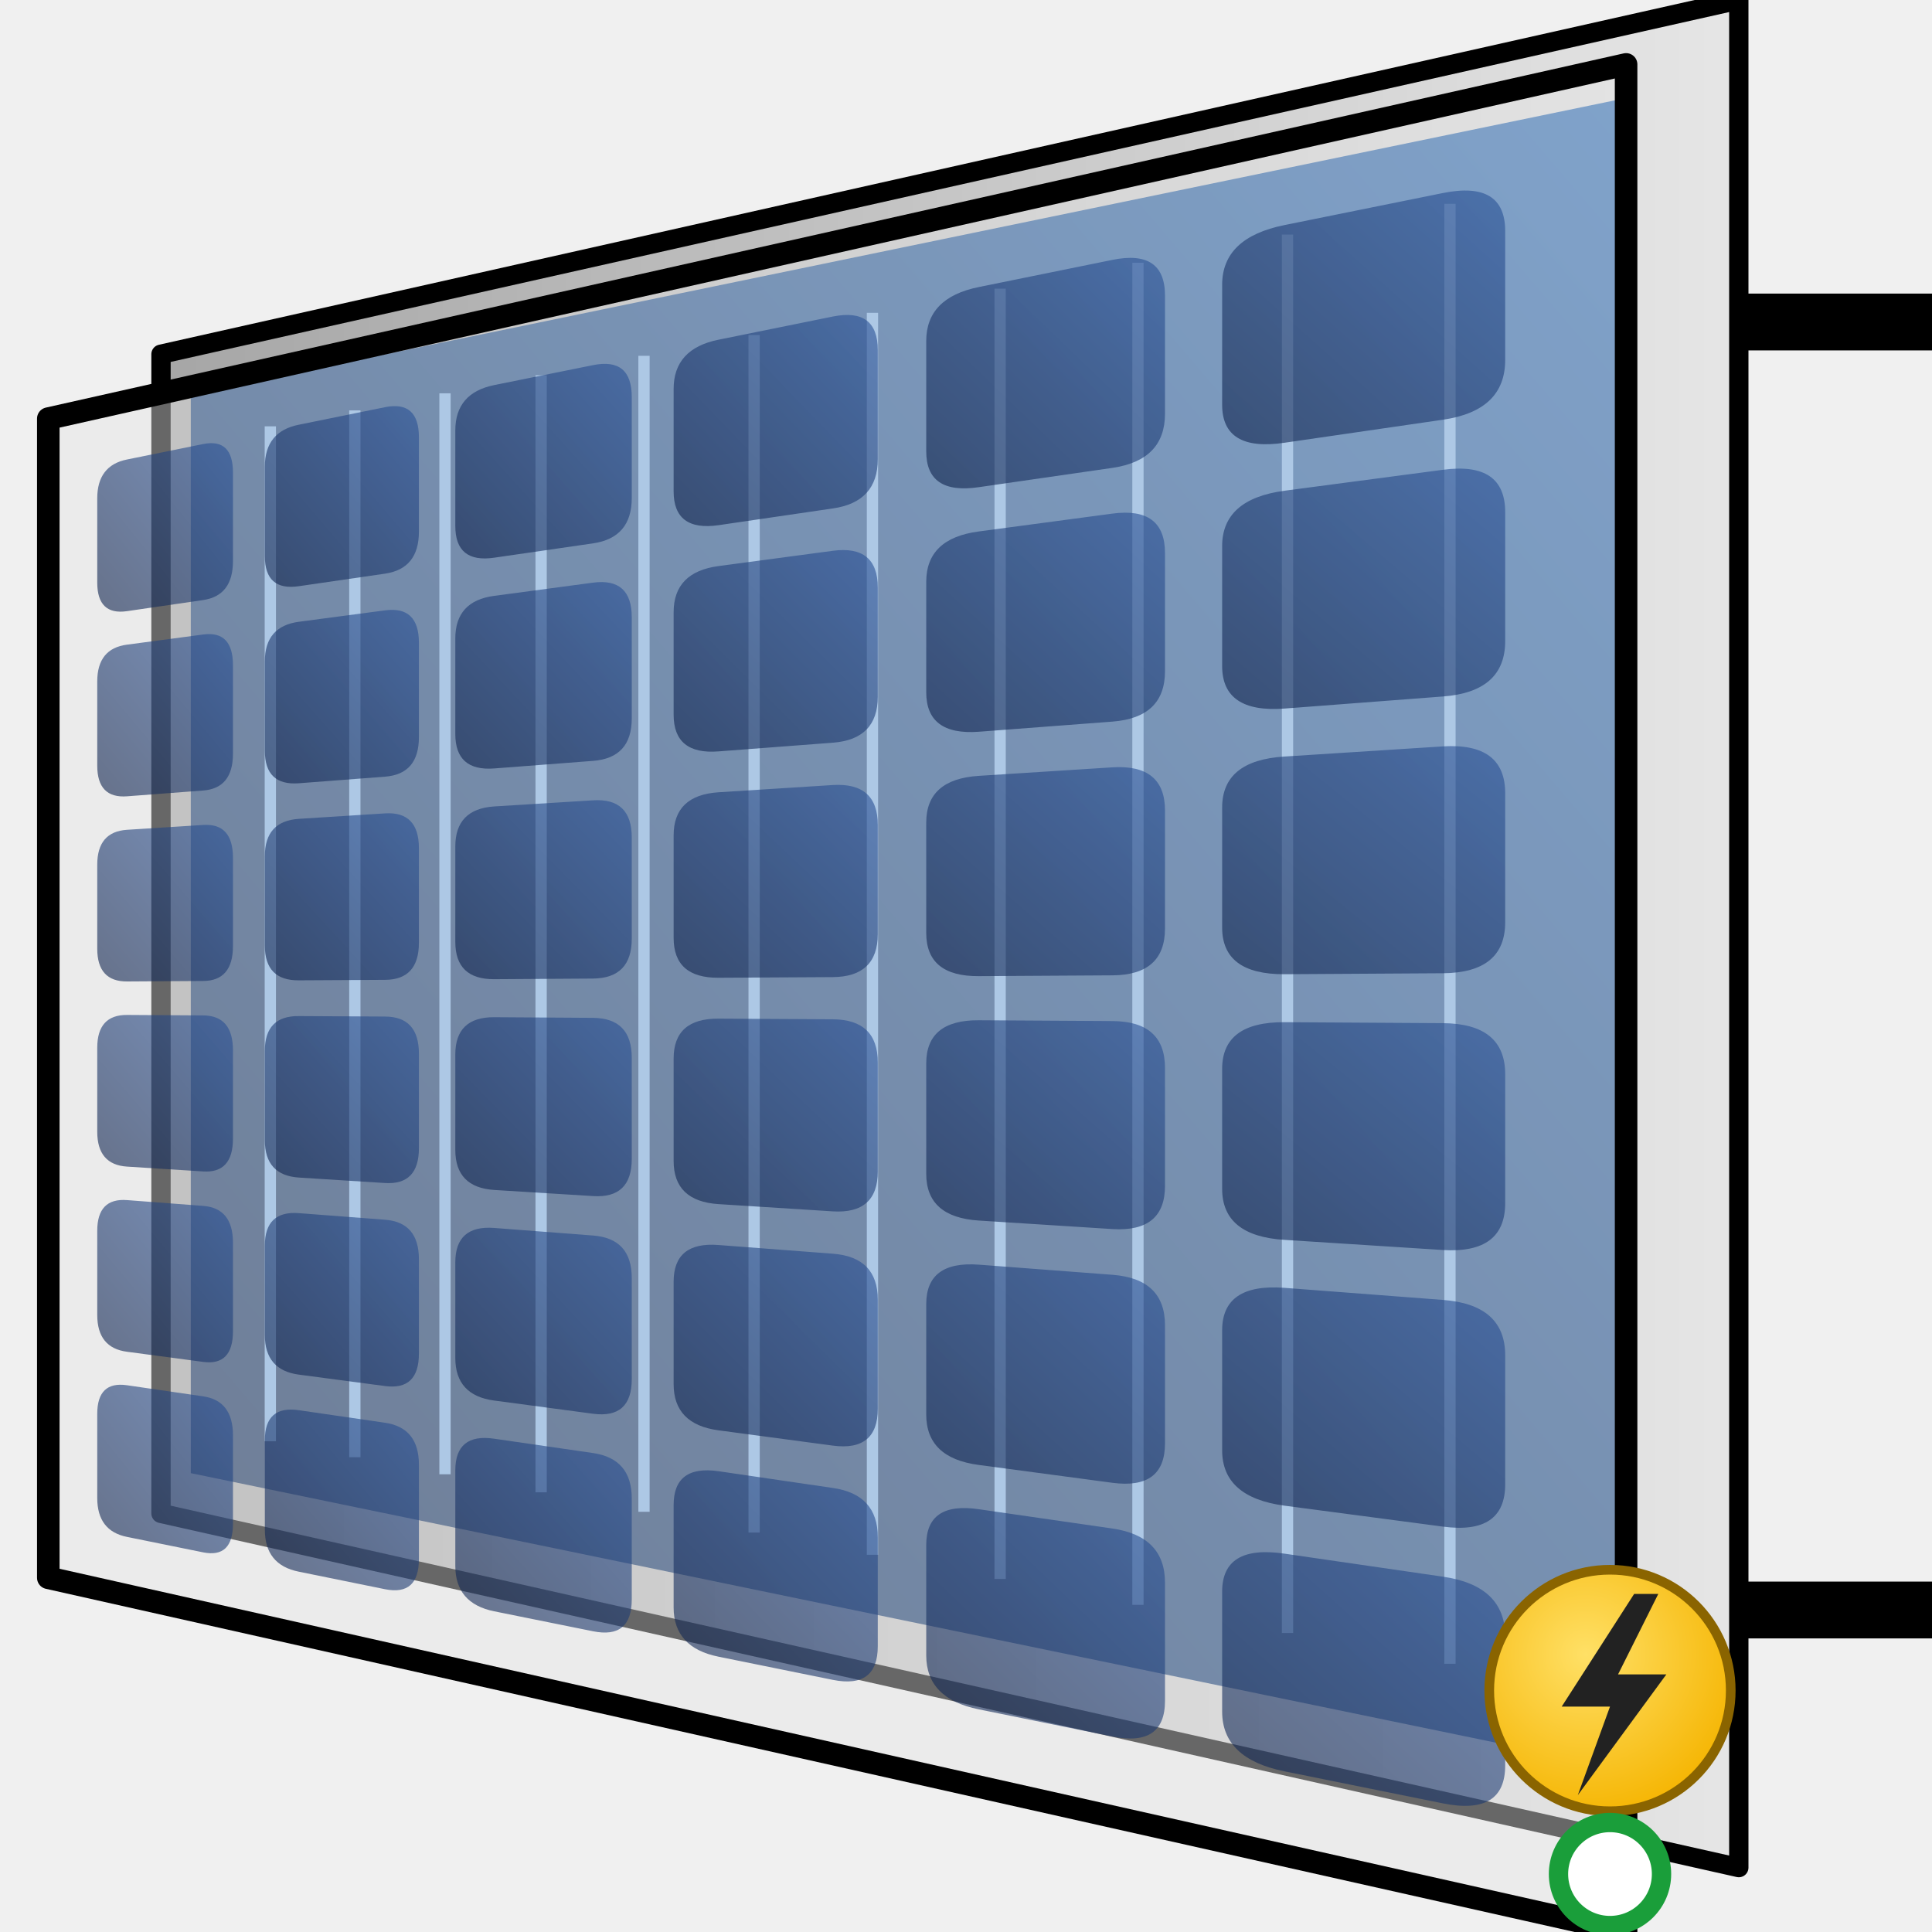
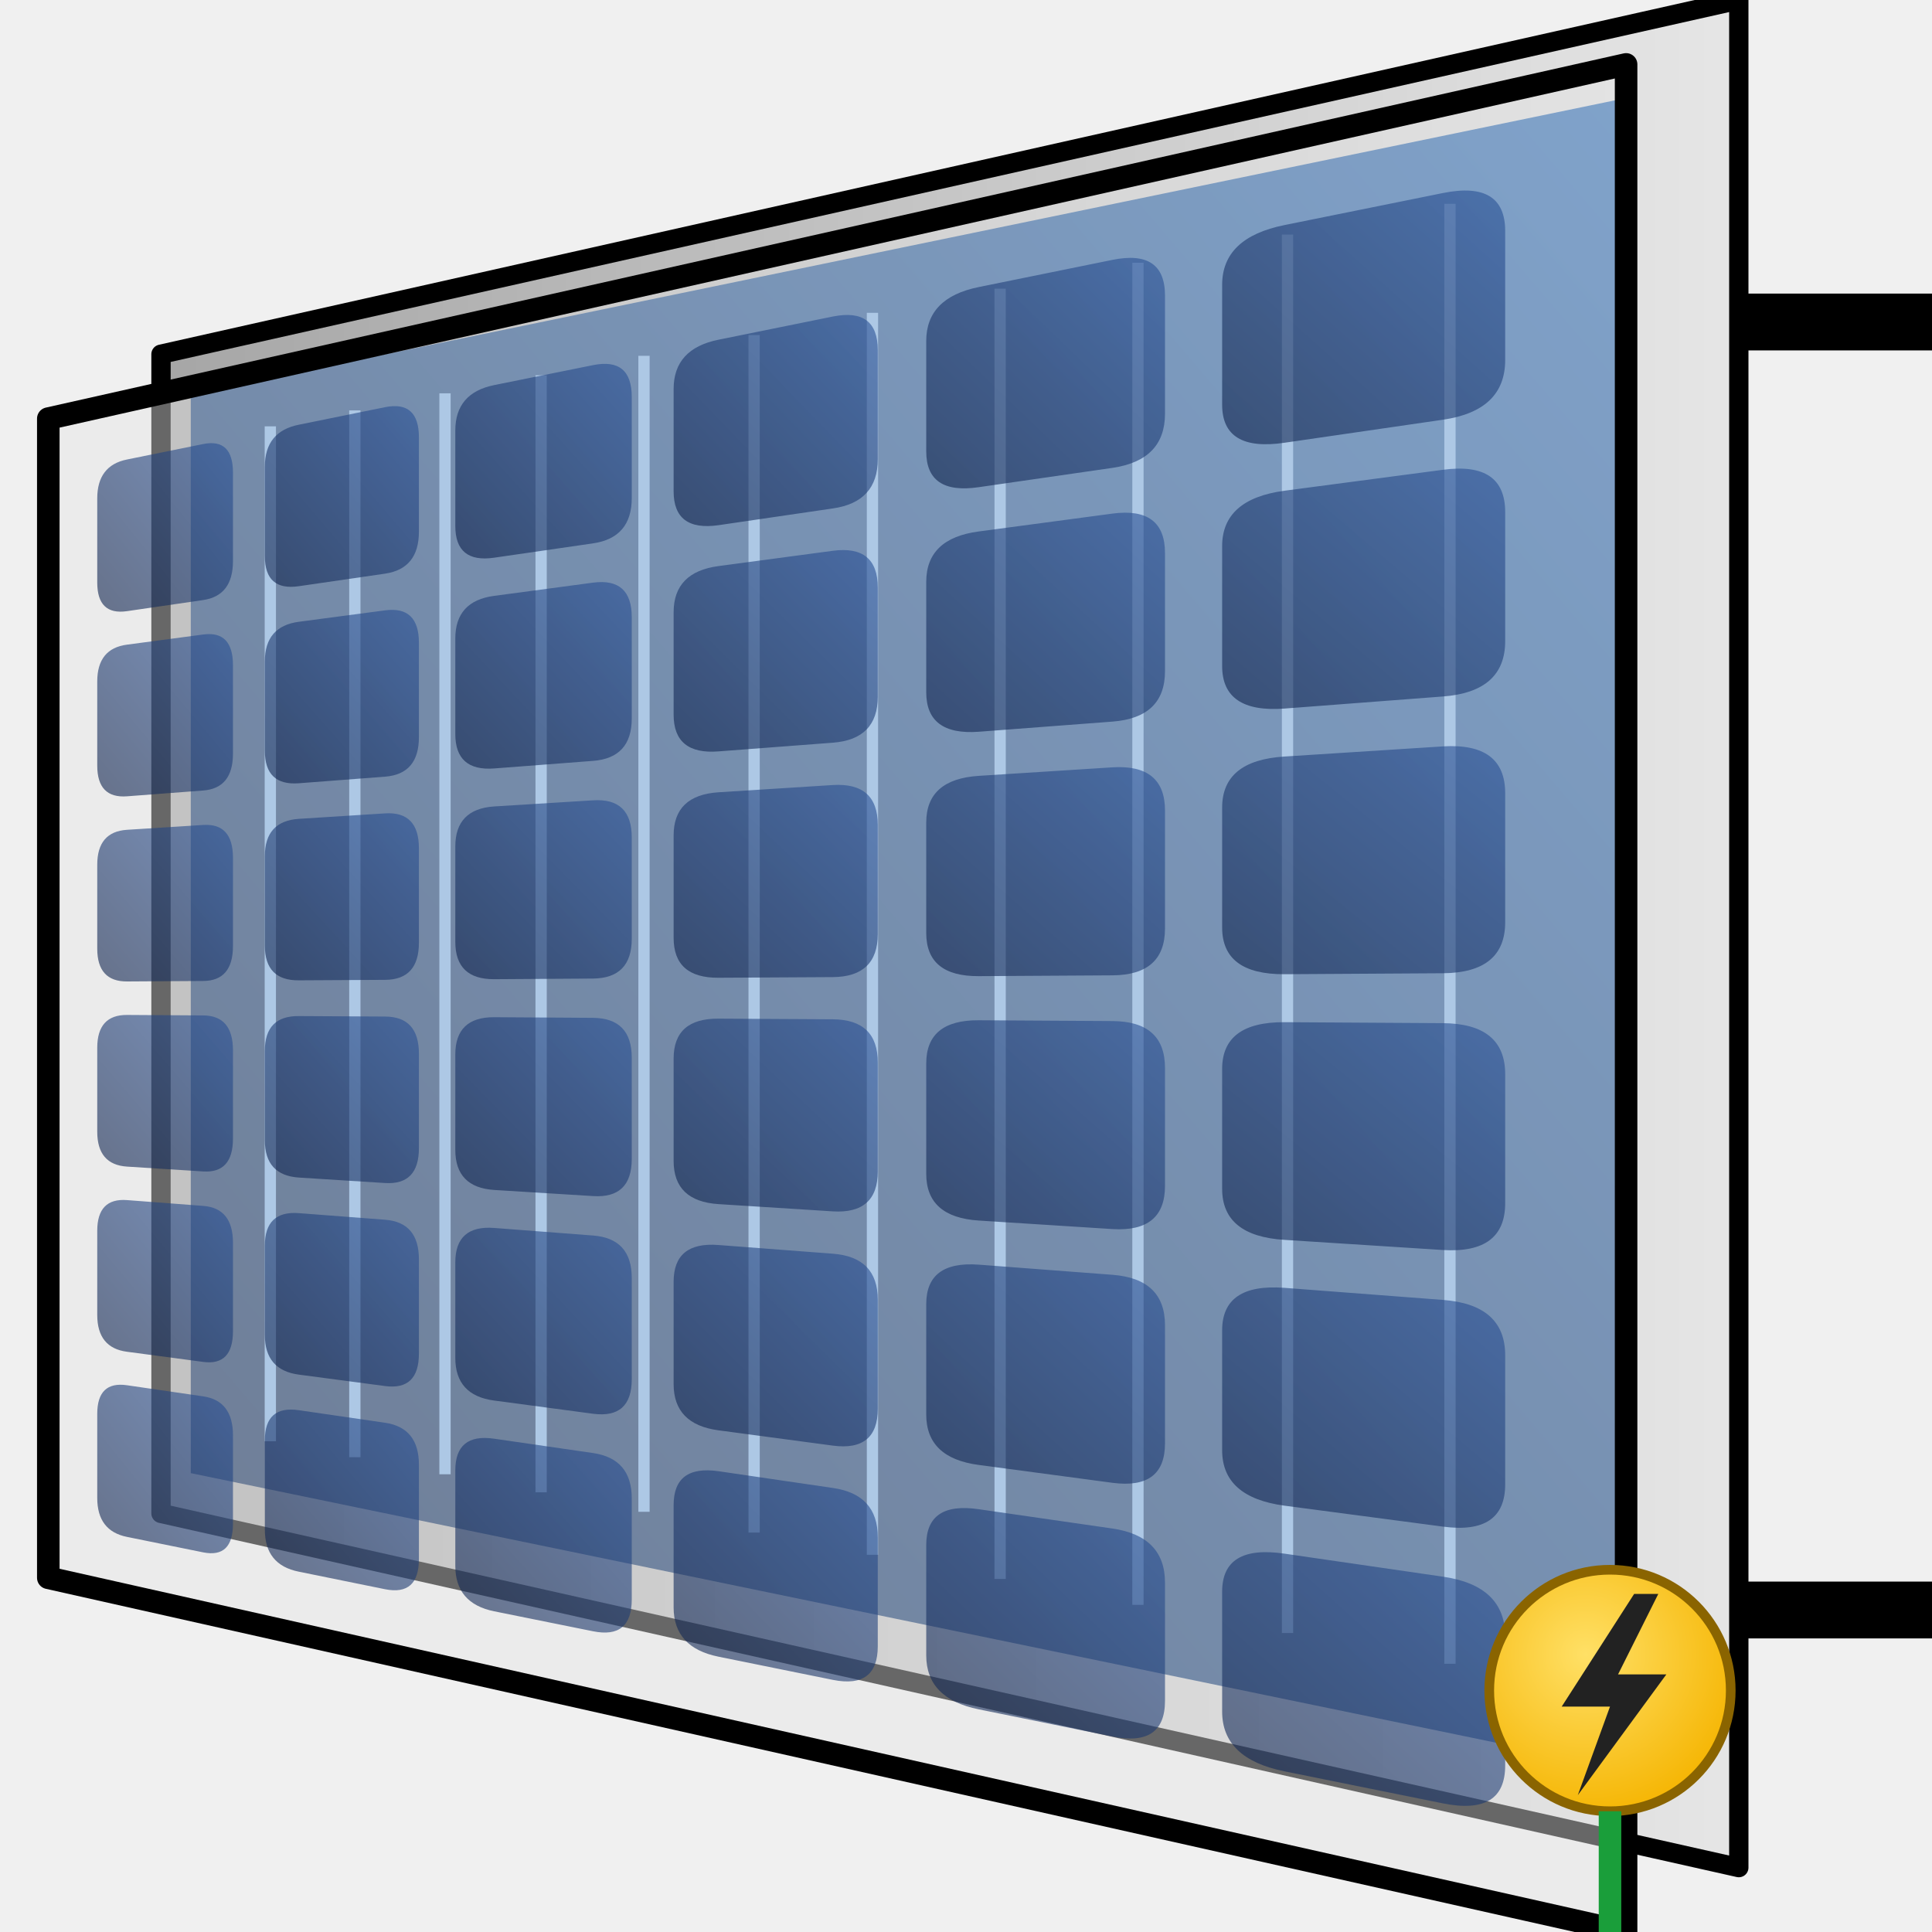
<svg xmlns="http://www.w3.org/2000/svg" version="1.1" width="120mm" height="120mm" viewBox="0 0 120 120">
  <defs>
    <radialGradient id="badge" cx="0.4" cy="0.35" r="0.7">
      <stop offset="0" stop-color="#ffe066" />
      <stop offset="1" stop-color="#f5b400" />
    </radialGradient>
    <linearGradient id="glz" x1="1" y1="0" x2="0" y2="1">
      <stop offset="0" stop-color="#2d6cb5" />
      <stop offset="1" stop-color="#0c2550" />
    </linearGradient>
    <linearGradient id="frm" x1="1" y1="0" x2="0" y2="0">
      <stop offset="0" stop-color="#e6e6e6" />
      <stop offset="1" stop-color="#a6a6a6" />
    </linearGradient>
    <linearGradient id="cell" x1="1" y1="0" x2="0" y2="1">
      <stop offset="0" stop-color="#2a5298" />
      <stop offset="1" stop-color="#0e214a" />
    </linearGradient>
  </defs>
  <path d="M 108,20 H 120 M 108,100 H 120" stroke="#000" stroke-width="3.53" stroke-linecap="butt" fill="none" />
  <polygon points="10.00,22.00 108.00,0.00 108.00,116.00 10.00,94.00" fill="url(#frm)" stroke="#000" stroke-width="1.2" stroke-linejoin="round" />
  <polygon points="11.85,24.50 101.09,6.07 101.09,109.93 11.85,91.50" fill="url(#glz)" />
  <line x1="16.79" y1="26.48" x2="16.79" y2="89.52" stroke="#7fb0e6" stroke-width="0.7" />
  <line x1="22.04" y1="25.49" x2="22.04" y2="90.51" stroke="#7fb0e6" stroke-width="0.7" />
  <line x1="27.64" y1="24.43" x2="27.64" y2="91.57" stroke="#7fb0e6" stroke-width="0.7" />
  <line x1="33.61" y1="23.31" x2="33.61" y2="92.69" stroke="#7fb0e6" stroke-width="0.7" />
  <line x1="40.00" y1="22.10" x2="40.00" y2="93.90" stroke="#7fb0e6" stroke-width="0.7" />
  <line x1="46.84" y1="20.81" x2="46.84" y2="95.19" stroke="#7fb0e6" stroke-width="0.7" />
  <line x1="54.19" y1="19.43" x2="54.19" y2="96.57" stroke="#7fb0e6" stroke-width="0.7" />
  <line x1="62.12" y1="17.93" x2="62.12" y2="98.07" stroke="#7fb0e6" stroke-width="0.7" />
  <line x1="70.68" y1="16.32" x2="70.68" y2="99.68" stroke="#7fb0e6" stroke-width="0.7" />
  <line x1="79.97" y1="14.57" x2="79.97" y2="101.43" stroke="#7fb0e6" stroke-width="0.7" />
  <line x1="90.06" y1="12.66" x2="90.06" y2="103.34" stroke="#7fb0e6" stroke-width="0.7" />
  <polygon points="3.00,26.00 101.00,4.00 101.00,120.00 3.00,98.00" fill="#e6e6e6" fill-opacity="0.45" stroke="#000" stroke-width="1.4" stroke-linejoin="round" />
  <path d="M 6.04,30.96 Q 6.04,28.91 7.89,28.54 L 12.62,27.58 Q 14.47,27.21 14.47,29.36 L 14.47,34.85 Q 14.47,37.00 12.62,37.27 L 7.89,37.96 Q 6.04,38.23 6.04,36.18 Z" fill="url(#cell)" fill-opacity="0.6" />
  <path d="M 6.04,42.33 Q 6.04,40.28 7.89,40.04 L 12.62,39.41 Q 14.47,39.16 14.47,41.32 L 14.47,46.81 Q 14.47,48.96 12.62,49.10 L 7.89,49.46 Q 6.04,49.60 6.04,47.55 Z" fill="url(#cell)" fill-opacity="0.6" />
  <path d="M 6.04,53.71 Q 6.04,51.66 7.89,51.54 L 12.62,51.24 Q 14.47,51.12 14.47,53.28 L 14.47,58.76 Q 14.47,60.92 12.62,60.93 L 7.89,60.96 Q 6.04,60.97 6.04,58.92 Z" fill="url(#cell)" fill-opacity="0.6" />
  <path d="M 6.04,65.08 Q 6.04,63.03 7.89,63.04 L 12.62,63.07 Q 14.47,63.08 14.47,65.24 L 14.47,70.72 Q 14.47,72.88 12.62,72.76 L 7.89,72.46 Q 6.04,72.34 6.04,70.29 Z" fill="url(#cell)" fill-opacity="0.6" />
  <path d="M 6.04,76.45 Q 6.04,74.40 7.89,74.54 L 12.62,74.90 Q 14.47,75.04 14.47,77.19 L 14.47,82.68 Q 14.47,84.84 12.62,84.59 L 7.89,83.96 Q 6.04,83.72 6.04,81.67 Z" fill="url(#cell)" fill-opacity="0.6" />
  <path d="M 6.04,87.82 Q 6.04,85.77 7.89,86.04 L 12.62,86.73 Q 14.47,87.00 14.47,89.15 L 14.47,94.64 Q 14.47,96.79 12.62,96.42 L 7.89,95.46 Q 6.04,95.09 6.04,93.04 Z" fill="url(#cell)" fill-opacity="0.6" />
  <path d="M 16.45,28.99 Q 16.45,26.80 18.56,26.38 L 23.92,25.29 Q 26.02,24.87 26.02,27.17 L 26.02,33.02 Q 26.02,35.32 23.92,35.63 L 18.56,36.41 Q 16.45,36.72 16.45,34.54 Z" fill="url(#cell)" fill-opacity="0.6" />
  <path d="M 16.45,41.08 Q 16.45,38.90 18.56,38.62 L 23.92,37.91 Q 26.02,37.63 26.02,39.93 L 26.02,45.78 Q 26.02,48.08 23.92,48.24 L 18.56,48.65 Q 16.45,48.81 16.45,46.63 Z" fill="url(#cell)" fill-opacity="0.6" />
  <path d="M 16.45,53.18 Q 16.45,51.00 18.56,50.86 L 23.92,50.52 Q 26.02,50.39 26.02,52.69 L 26.02,58.55 Q 26.02,60.85 23.92,60.86 L 18.56,60.89 Q 16.45,60.91 16.45,58.73 Z" fill="url(#cell)" fill-opacity="0.6" />
  <path d="M 16.45,65.27 Q 16.45,63.09 18.56,63.11 L 23.92,63.14 Q 26.02,63.15 26.02,65.45 L 26.02,71.31 Q 26.02,73.61 23.92,73.48 L 18.56,73.14 Q 16.45,73.00 16.45,70.82 Z" fill="url(#cell)" fill-opacity="0.6" />
  <path d="M 16.45,77.37 Q 16.45,75.19 18.56,75.35 L 23.92,75.76 Q 26.02,75.92 26.02,78.22 L 26.02,84.07 Q 26.02,86.37 23.92,86.09 L 18.56,85.38 Q 16.45,85.10 16.45,82.92 Z" fill="url(#cell)" fill-opacity="0.6" />
  <path d="M 16.45,89.46 Q 16.45,87.28 18.56,87.59 L 23.92,88.37 Q 26.02,88.68 26.02,90.98 L 26.02,96.83 Q 26.02,99.13 23.92,98.71 L 18.56,97.62 Q 16.45,97.20 16.45,95.01 Z" fill="url(#cell)" fill-opacity="0.6" />
  <path d="M 28.28,26.74 Q 28.28,24.41 30.69,23.92 L 36.83,22.68 Q 39.24,22.19 39.24,24.66 L 39.24,30.93 Q 39.24,33.40 36.83,33.75 L 30.69,34.64 Q 28.28,34.99 28.28,32.67 Z" fill="url(#cell)" fill-opacity="0.6" />
  <path d="M 28.28,39.66 Q 28.28,37.33 30.69,37.01 L 36.83,36.19 Q 39.24,35.87 39.24,38.34 L 39.24,44.62 Q 39.24,47.08 36.83,47.26 L 30.69,47.73 Q 28.28,47.91 28.28,45.59 Z" fill="url(#cell)" fill-opacity="0.6" />
  <path d="M 28.28,52.58 Q 28.28,50.25 30.69,50.09 L 36.83,49.71 Q 39.24,49.55 39.24,52.02 L 39.24,58.30 Q 39.24,60.76 36.83,60.78 L 30.69,60.82 Q 28.28,60.83 28.28,58.50 Z" fill="url(#cell)" fill-opacity="0.6" />
  <path d="M 28.28,65.50 Q 28.28,63.17 30.69,63.18 L 36.83,63.22 Q 39.24,63.24 39.24,65.70 L 39.24,71.98 Q 39.24,74.45 36.83,74.29 L 30.69,73.91 Q 28.28,73.75 28.28,71.42 Z" fill="url(#cell)" fill-opacity="0.6" />
  <path d="M 28.28,78.41 Q 28.28,76.09 30.69,76.27 L 36.83,76.74 Q 39.24,76.92 39.24,79.38 L 39.24,85.66 Q 39.24,88.13 36.83,87.81 L 30.69,86.99 Q 28.28,86.67 28.28,84.34 Z" fill="url(#cell)" fill-opacity="0.6" />
  <path d="M 28.28,91.33 Q 28.28,89.01 30.69,89.36 L 36.83,90.25 Q 39.24,90.60 39.24,93.07 L 39.24,99.34 Q 39.24,101.81 36.83,101.32 L 30.69,100.08 Q 28.28,99.59 28.28,97.26 Z" fill="url(#cell)" fill-opacity="0.6" />
  <path d="M 41.84,24.16 Q 41.84,21.66 44.63,21.10 L 51.73,19.66 Q 54.52,19.10 54.52,21.75 L 54.52,28.52 Q 54.52,31.18 51.73,31.58 L 44.63,32.62 Q 41.84,33.02 41.84,30.52 Z" fill="url(#cell)" fill-opacity="0.6" />
  <path d="M 41.84,38.03 Q 41.84,35.53 44.63,35.16 L 51.73,34.21 Q 54.52,33.84 54.52,36.50 L 54.52,43.27 Q 54.52,45.92 51.73,46.13 L 44.63,46.67 Q 41.84,46.89 41.84,44.39 Z" fill="url(#cell)" fill-opacity="0.6" />
  <path d="M 41.84,51.89 Q 41.84,49.39 44.63,49.21 L 51.73,48.76 Q 54.52,48.59 54.52,51.24 L 54.52,58.01 Q 54.52,60.67 51.73,60.69 L 44.63,60.73 Q 41.84,60.75 41.84,58.25 Z" fill="url(#cell)" fill-opacity="0.6" />
  <path d="M 41.84,65.75 Q 41.84,63.25 44.63,63.27 L 51.73,63.31 Q 54.52,63.33 54.52,65.99 L 54.52,72.76 Q 54.52,75.41 51.73,75.24 L 44.63,74.79 Q 41.84,74.61 41.84,72.11 Z" fill="url(#cell)" fill-opacity="0.6" />
  <path d="M 41.84,79.61 Q 41.84,77.11 44.63,77.33 L 51.73,77.87 Q 54.52,78.08 54.52,80.73 L 54.52,87.50 Q 54.52,90.16 51.73,89.79 L 44.63,88.84 Q 41.84,88.47 41.84,85.97 Z" fill="url(#cell)" fill-opacity="0.6" />
  <path d="M 41.84,93.48 Q 41.84,90.98 44.63,91.38 L 51.73,92.42 Q 54.52,92.82 54.52,95.48 L 54.52,102.25 Q 54.52,104.90 51.73,104.34 L 44.63,102.90 Q 41.84,102.34 41.84,99.84 Z" fill="url(#cell)" fill-opacity="0.6" />
  <path d="M 57.53,21.18 Q 57.53,18.49 60.79,17.83 L 69.10,16.14 Q 72.36,15.48 72.36,18.36 L 72.36,25.70 Q 72.36,28.58 69.10,29.06 L 60.79,30.26 Q 57.53,30.74 57.53,28.04 Z" fill="url(#cell)" fill-opacity="0.6" />
  <path d="M 57.53,36.14 Q 57.53,33.44 60.79,33.01 L 69.10,31.90 Q 72.36,31.47 72.36,34.35 L 72.36,41.69 Q 72.36,44.57 69.10,44.82 L 60.79,45.45 Q 57.53,45.69 57.53,43.00 Z" fill="url(#cell)" fill-opacity="0.6" />
  <path d="M 57.53,51.09 Q 57.53,48.40 60.79,48.19 L 69.10,47.66 Q 72.36,47.46 72.36,50.34 L 72.36,57.67 Q 72.36,60.56 69.10,60.58 L 60.79,60.63 Q 57.53,60.65 57.53,57.95 Z" fill="url(#cell)" fill-opacity="0.6" />
  <path d="M 57.53,66.05 Q 57.53,63.35 60.79,63.37 L 69.10,63.42 Q 72.36,63.44 72.36,66.33 L 72.36,73.66 Q 72.36,76.54 69.10,76.34 L 60.79,75.81 Q 57.53,75.60 57.53,72.91 Z" fill="url(#cell)" fill-opacity="0.6" />
  <path d="M 57.53,81.00 Q 57.53,78.31 60.79,78.55 L 69.10,79.18 Q 72.36,79.43 72.36,82.31 L 72.36,89.65 Q 72.36,92.53 69.10,92.10 L 60.79,90.99 Q 57.53,90.56 57.53,87.86 Z" fill="url(#cell)" fill-opacity="0.6" />
  <path d="M 57.53,95.96 Q 57.53,93.26 60.79,93.74 L 69.10,94.94 Q 72.36,95.42 72.36,98.30 L 72.36,105.64 Q 72.36,108.52 69.10,107.86 L 60.79,106.17 Q 57.53,105.51 57.53,102.82 Z" fill="url(#cell)" fill-opacity="0.6" />
  <path d="M 75.91,17.69 Q 75.91,14.76 79.78,13.98 L 89.62,11.99 Q 93.49,11.21 93.49,14.35 L 93.49,22.36 Q 93.49,25.51 89.62,26.07 L 79.78,27.50 Q 75.91,28.07 75.91,25.14 Z" fill="url(#cell)" fill-opacity="0.6" />
  <path d="M 75.91,33.92 Q 75.91,31.00 79.78,30.48 L 89.62,29.18 Q 93.49,28.66 93.49,31.81 L 93.49,39.82 Q 93.49,42.97 89.62,43.26 L 79.78,44.01 Q 75.91,44.30 75.91,41.37 Z" fill="url(#cell)" fill-opacity="0.6" />
  <path d="M 75.91,50.16 Q 75.91,47.23 79.78,46.99 L 89.62,46.36 Q 93.49,46.12 93.49,49.27 L 93.49,57.28 Q 93.49,60.42 89.62,60.45 L 79.78,60.51 Q 75.91,60.53 75.91,57.61 Z" fill="url(#cell)" fill-opacity="0.6" />
  <path d="M 75.91,66.39 Q 75.91,63.47 79.78,63.49 L 89.62,63.55 Q 93.49,63.58 93.49,66.72 L 93.49,74.73 Q 93.49,77.88 89.62,77.64 L 79.78,77.01 Q 75.91,76.77 75.91,73.84 Z" fill="url(#cell)" fill-opacity="0.6" />
  <path d="M 75.91,82.63 Q 75.91,79.70 79.78,79.99 L 89.62,80.74 Q 93.49,81.03 93.49,84.18 L 93.49,92.19 Q 93.49,95.34 89.62,94.82 L 79.78,93.52 Q 75.91,93.00 75.91,90.08 Z" fill="url(#cell)" fill-opacity="0.6" />
  <path d="M 75.91,98.86 Q 75.91,95.93 79.78,96.50 L 89.62,97.93 Q 93.49,98.49 93.49,101.64 L 93.49,109.65 Q 93.49,112.79 89.62,112.01 L 79.78,110.02 Q 75.91,109.24 75.91,106.31 Z" fill="url(#cell)" fill-opacity="0.6" />
  <circle cx="100" cy="105" r="7.5" fill="url(#badge)" stroke="#8a6400" stroke-width="0.60" />
  <path d="M 101.50,99.00 L 97.00,106.00 L 100.00,106.00 L 98.00,111.50 L 103.50,104.00 L 100.50,104.00 L 103.00,99.00 Z" fill="#222" />
-   <circle cx="100" cy="116.4" r="3.2" fill="#fff" stroke="#1a9e3a" stroke-width="1.2" />
+   <line x1="100" y1="112.5" x2="100" y2="120" stroke="#1a9e3a" stroke-width="1.4" />
</svg>
